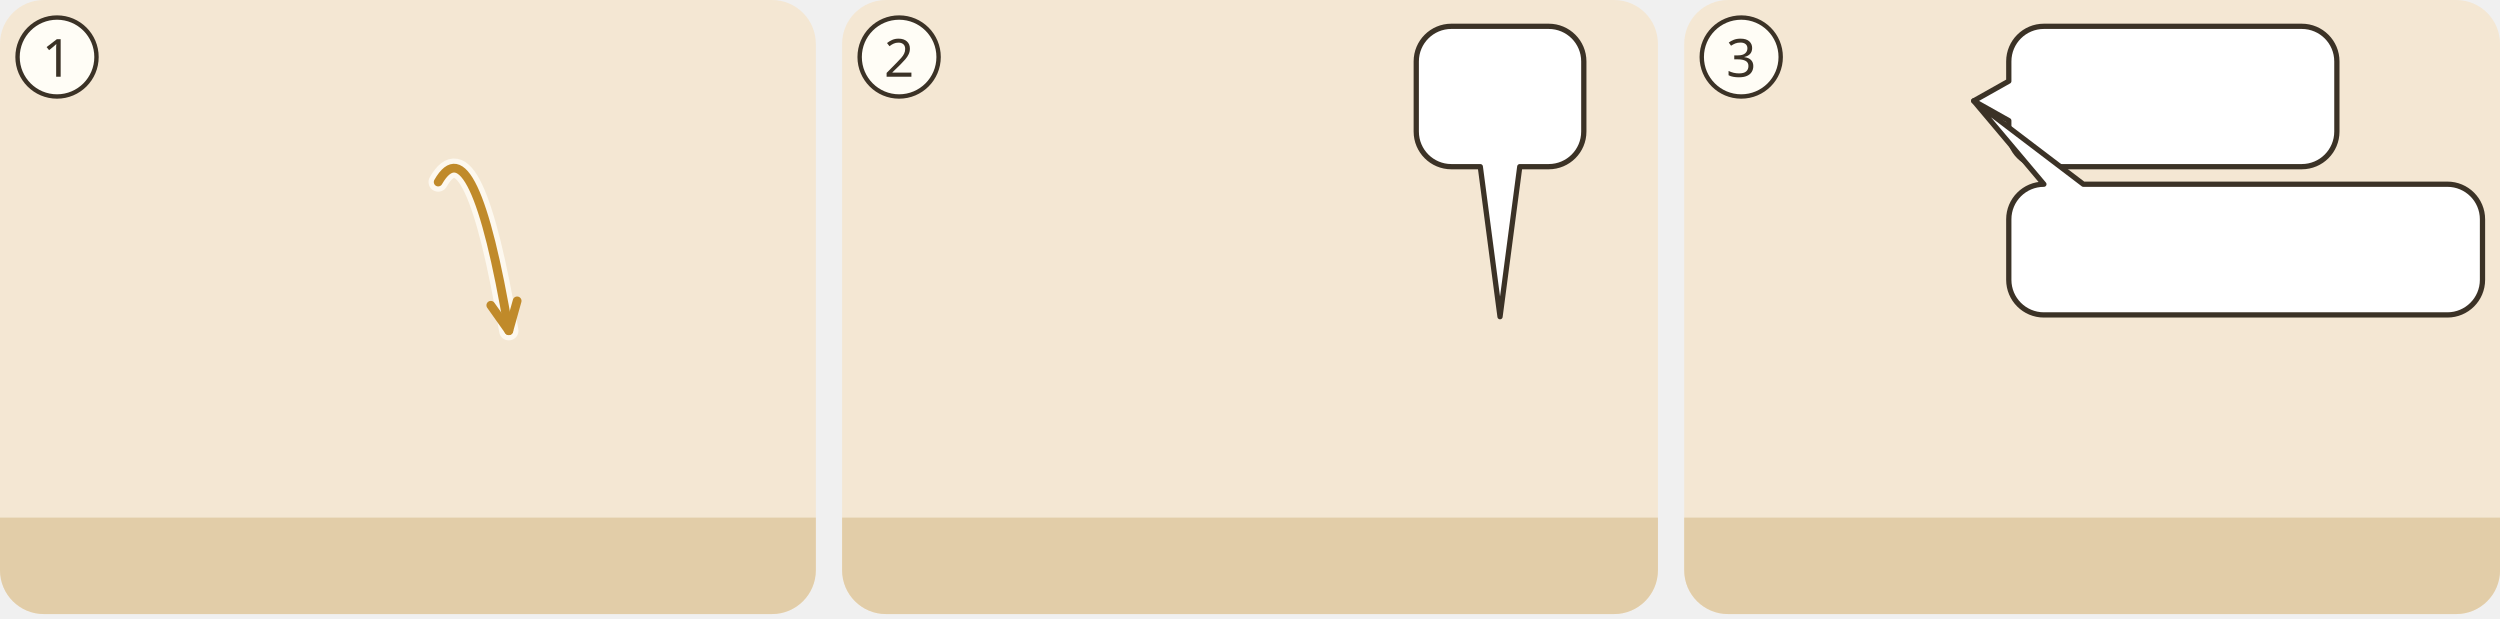
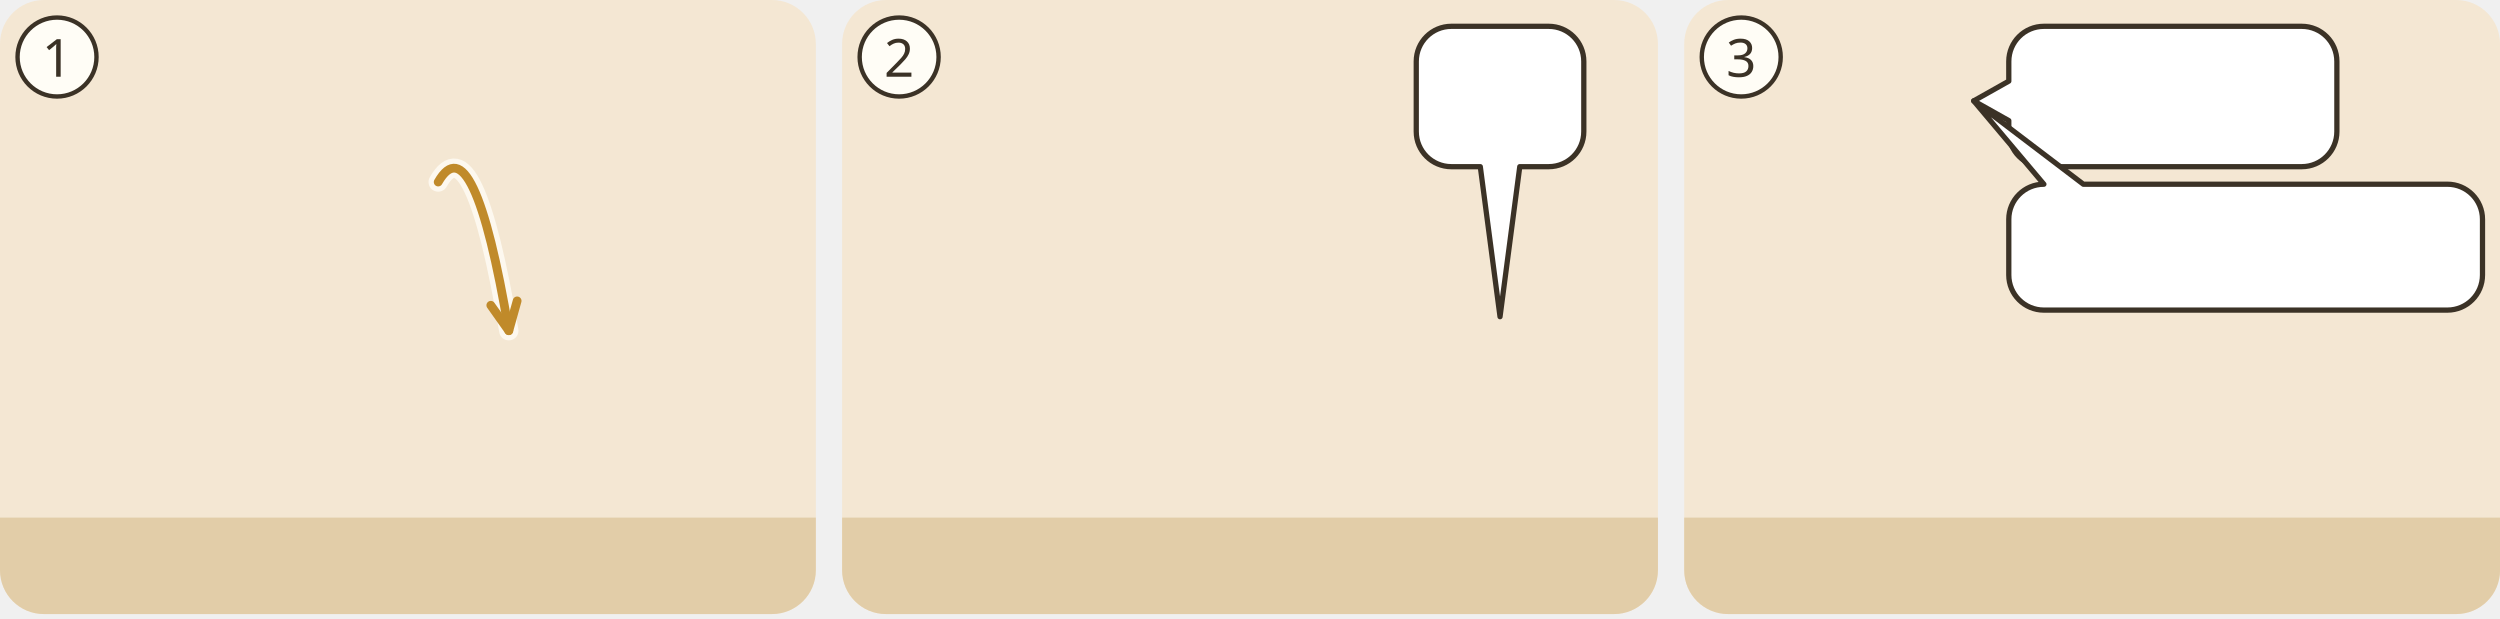
<svg xmlns="http://www.w3.org/2000/svg" viewBox="0 0 380 94">
  <g transform="translate(0 0) scale(0.6667)">
    <g transform="translate(0 0)">
      <clipPath id="ill-cp-1-0-0">
        <rect width="186" height="140" rx="10" />
      </clipPath>
      <g clip-path="url(#ill-cp-1-0-0)">
        <rect width="186" height="140" fill="#F4E7D3" />
        <rect y="118" width="186" height="22" fill="#E2CDA8" />
        <use href="#ill-ninive" x="4" y="50" width="96" height="70" opacity=".8" />
        <use href="#ill-huette" x="128" y="77" width="54" height="43" opacity=".8" />
        <use href="#ill-gott" x="73.0" y="3" width="40" height="40" />
        <use href="#ill-p-jona" x="135.5" y="69.6" width="29.1" height="48.4" preserveAspectRatio="none" />
        <use href="#ill-rizinus" x="96.0" y="64" width="52" height="60" />
        <use href="#ill-z-freude" x="140.0" y="56.2" width="20" height="13" />
        <path d="M99.9 41.5Q107.9 27.5 116.0 75.4" fill="none" stroke="#FFFDF6" stroke-width="4.4" stroke-linecap="round" opacity=".8" />
        <path d="M99.9 41.5Q107.9 27.5 116.0 75.4" fill="none" stroke="#C08A2A" stroke-width="2" stroke-linecap="round" />
        <path d="M111.9 69.6L116.0 75.4L117.9 68.6" fill="none" stroke="#C08A2A" stroke-width="2" stroke-linecap="round" stroke-linejoin="round" />
      </g>
      <circle cx="13" cy="13" r="9" fill="#FFFDF6" stroke="#3B3226" />
      <text x="13" y="17.5" text-anchor="middle" font-family="sans-serif" font-size="12" fill="#3B3226">1</text>
    </g>
  </g>
  <g transform="translate(128 0) scale(0.6667)">
    <g transform="translate(0 0)">
      <clipPath id="ill-cp-2-0-0">
        <rect width="186" height="140" rx="10" />
      </clipPath>
      <g clip-path="url(#ill-cp-2-0-0)">
        <rect width="186" height="140" fill="#F4E7D3" />
        <rect y="118" width="186" height="22" fill="#E2CDA8" />
        <use href="#ill-huette" x="128" y="77" width="54" height="43" opacity=".8" />
        <use href="#ill-p-jona" x="135.5" y="69.6" width="29.1" height="48.4" preserveAspectRatio="none" />
        <use href="#ill-rizinus-verdorrt" x="96.0" y="64" width="52" height="60" />
        <use href="#ill-wurm" x="118.0" y="116" width="16" height="8" />
        <g>
          <path d="M138.9 6H161.1A8 8 0 0 1 169.1 14V30A8 8 0 0 1 161.1 38L154.5 38L150 72.2L145.5 38H138.9A8 8 0 0 1 130.9 30V14A8 8 0 0 1 138.9 6Z" fill="#FFFFFF" stroke="#3B3226" stroke-width="1.2" stroke-linejoin="round" />
          <use href="#ill-z-tod" x="136.9" y="12" width="26.2" height="20" />
        </g>
        <use href="#ill-z-hitze" x="40" y="10" width="24.0" height="24.0" />
        <use href="#ill-z-wind" x="73.0" y="10" width="24.0" height="16.0" />
      </g>
      <circle cx="13" cy="13" r="9" fill="#FFFDF6" stroke="#3B3226" />
      <text x="13" y="17.5" text-anchor="middle" font-family="sans-serif" font-size="12" fill="#3B3226">2</text>
    </g>
  </g>
  <g transform="translate(256 0) scale(0.6667)">
    <g transform="translate(0 0)">
      <clipPath id="ill-cp-3-0-0">
        <rect width="186" height="140" rx="10" />
      </clipPath>
      <g clip-path="url(#ill-cp-3-0-0)">
        <rect width="186" height="140" fill="#F4E7D3" />
        <rect y="118" width="186" height="22" fill="#E2CDA8" />
        <use href="#ill-ninive" x="86" y="50" width="96" height="70" opacity=".8" />
        <use href="#ill-gott" x="26" y="3" width="40" height="40" />
        <use href="#ill-p-jona" x="45.5" y="69.6" width="29.1" height="48.4" preserveAspectRatio="none" />
        <g>
          <path d="M82 6H140.8A8 8 0 0 1 148.8 14V30A8 8 0 0 1 140.8 38H82A8 8 0 0 1 74 30L74 27.5L66 23L74 18.5V14A8 8 0 0 1 82 6Z" fill="#FFFFFF" stroke="#3B3226" stroke-width="1.2" stroke-linejoin="round" />
          <use href="#ill-rizinus-verdorrt" x="80" y="12" width="17.5" height="20" />
          <use href="#ill-z-erbarmen" x="102.5" y="12" width="23.3" height="20" />
          <use href="#ill-z-frage" x="130.8" y="12" width="12.0" height="20" />
        </g>
        <g>
-           <path d="M82 42L82 42L66 23L91 42H174A8 8 0 0 1 182 50V63.8A8 8 0 0 1 174 71.8H82A8 8 0 0 1 74 63.8V50A8 8 0 0 1 82 42Z" fill="#FFFFFF" stroke="#3B3226" stroke-width="1.2" stroke-linejoin="round" />
-           <use href="#ill-ninive" x="80" y="48" width="24.4" height="17.8" />
-           <use href="#ill-p-menge" x="109.4" y="48" width="8.3" height="17.8" />
-           <use href="#ill-schaf" x="122.7" y="48" width="27.5" height="17.8" />
-           <use href="#ill-z-erbarmen" x="155.2" y="48" width="20.8" height="17.8" />
+           <path d="M82 42L82 42L66 23L91 42H174A8 8 0 0 1 182 50V62.7A8 8 0 0 1 174 70.7H82A8 8 0 0 1 74 62.7V50A8 8 0 0 1 82 42Z" fill="#FFFFFF" stroke="#3B3226" stroke-width="1.2" stroke-linejoin="round" />
+           <use href="#ill-ninive" x="80" y="48" width="22.8" height="16.7" />
+           <use href="#ill-p-gast2" x="107.8" y="49.3" width="6.5" height="15.3" />
+           <use href="#ill-p-gast" x="114.3" y="49.3" width="6.5" height="15.3" />
+           <use href="#ill-p-menge" x="111.1" y="48" width="6.5" height="16.7" />
+           <use href="#ill-schaf" x="125.8" y="48" width="25.7" height="16.7" />
+           <use href="#ill-z-erbarmen" x="156.6" y="48" width="19.4" height="16.7" />
        </g>
      </g>
      <circle cx="13" cy="13" r="9" fill="#FFFDF6" stroke="#3B3226" />
      <text x="13" y="17.5" text-anchor="middle" font-family="sans-serif" font-size="12" fill="#3B3226">3</text>
    </g>
  </g>
</svg>
